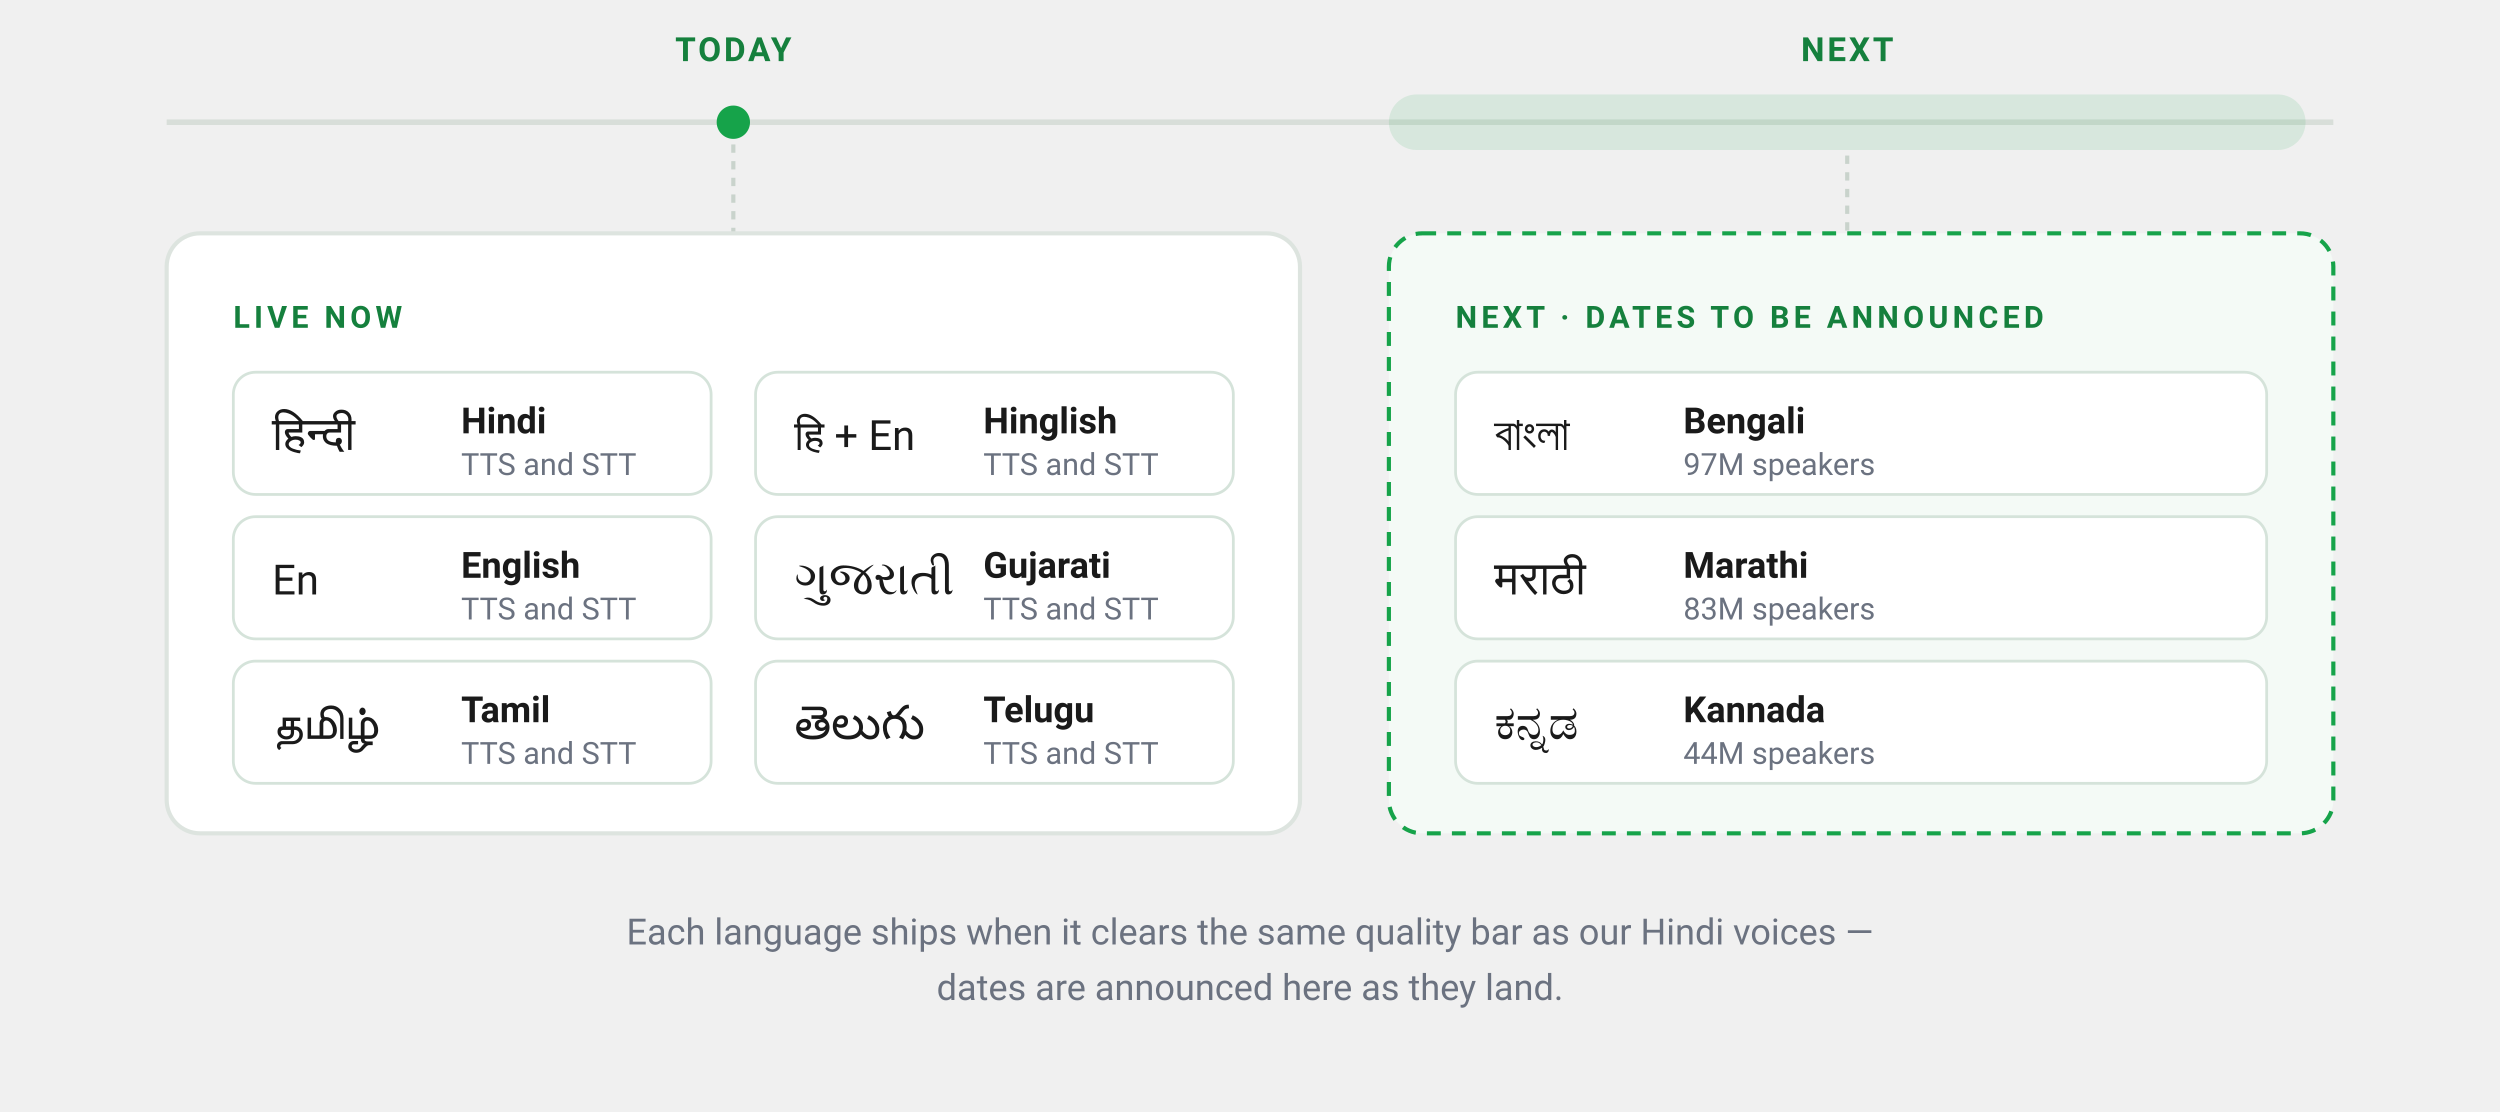
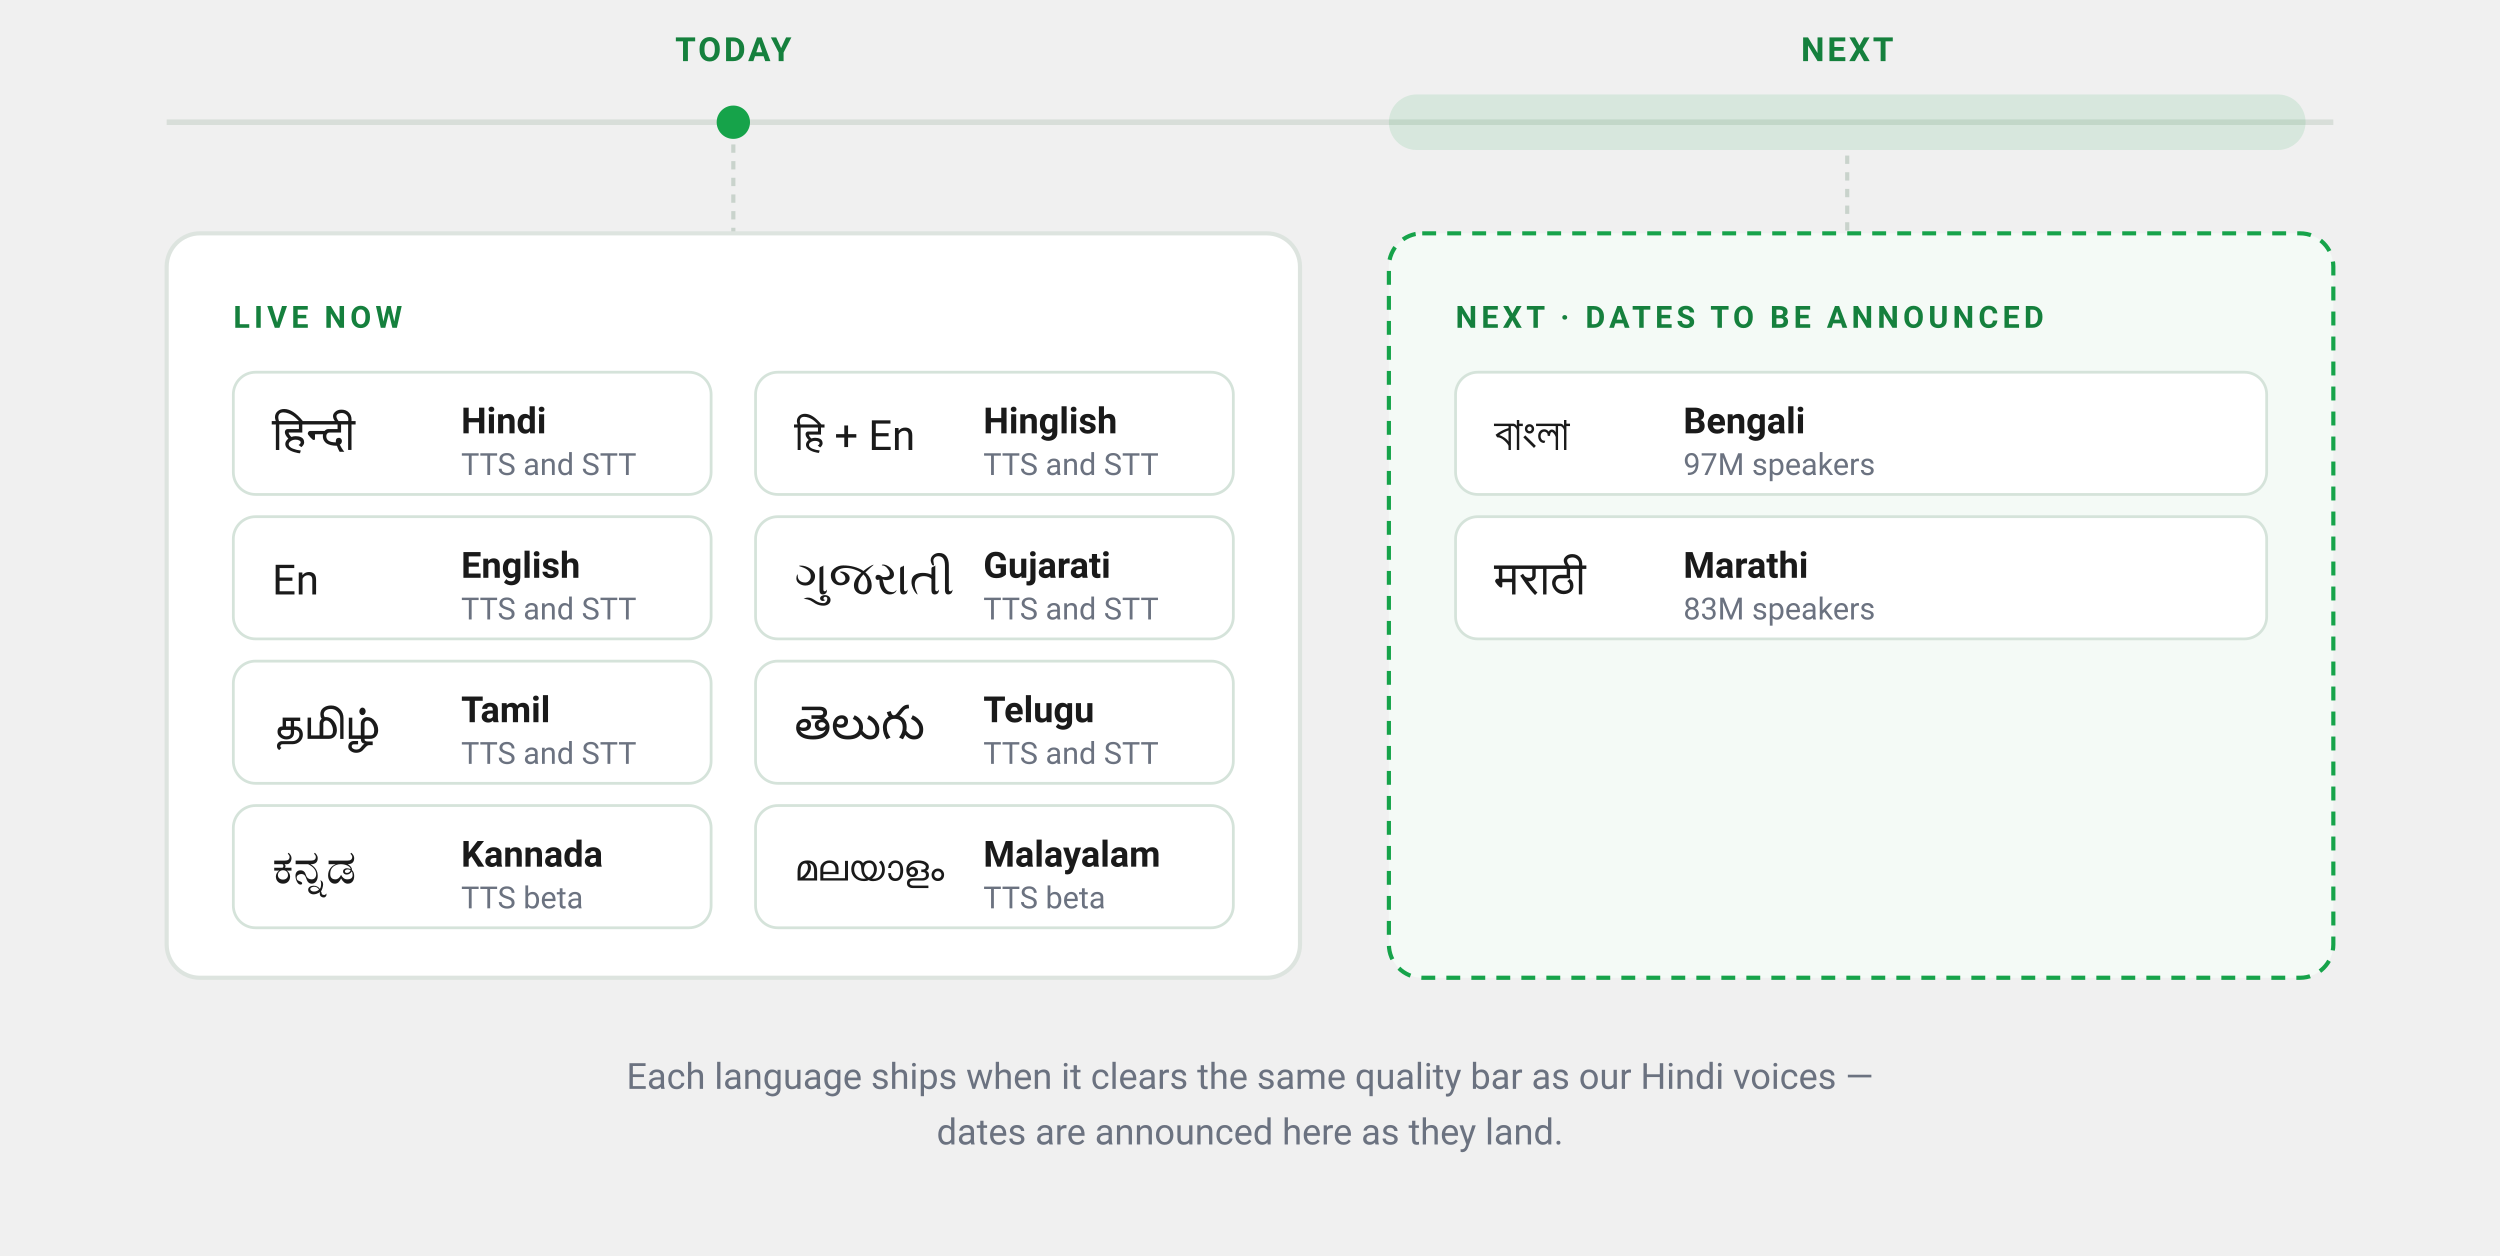
- <svg xmlns="http://www.w3.org/2000/svg" width="900" height="400" viewBox="0 0 900 400" font-family="ui-sans-serif, -apple-system, 'Segoe UI', Roboto, 'Noto Sans', sans-serif">
+ <svg xmlns="http://www.w3.org/2000/svg" width="900" height="452" viewBox="0 0 900 452" font-family="ui-sans-serif, -apple-system, 'Segoe UI', Roboto, 'Noto Sans', sans-serif">
  <line x1="60" y1="44" x2="840" y2="44" stroke="#D8DED9" stroke-width="2" />
  <rect x="500" y="34" width="330" height="20" rx="10" fill="#16A34A" opacity="0.12" />
  <circle cx="264" cy="44" r="6" fill="#16A34A" />
  <text x="264" y="22" text-anchor="middle" font-size="12" font-weight="700" fill="#15803D" letter-spacing="1">TODAY</text>
  <text x="665" y="22" text-anchor="middle" font-size="12" font-weight="700" fill="#15803D" letter-spacing="1">NEXT</text>
  <line x1="264" y1="52" x2="264" y2="84" stroke="#C9D3CC" stroke-width="1.5" stroke-dasharray="3 3" />
  <line x1="665" y1="56" x2="665" y2="84" stroke="#C9D3CC" stroke-width="1.5" stroke-dasharray="3 3" />
-   <rect x="60" y="84" width="408" height="216" rx="12" fill="#FFFFFF" stroke="#DDE4DF" stroke-width="1.5" />
+   <rect x="60" y="84" width="408" height="268" rx="12" fill="#FFFFFF" stroke="#DDE4DF" stroke-width="1.5" />
  <text x="84" y="118" font-size="11" font-weight="700" fill="#15803D" letter-spacing="1.5">LIVE NOW</text>
  <rect x="84" y="134" width="172" height="44" rx="8" fill="#FFFFFF" stroke="#D5E3DA" />
  <text x="98" y="162" font-size="17" fill="#1A1A1A">हिन्दी</text>
  <text x="166" y="156" font-size="13" font-weight="600" fill="#1A1A1A">Hindi</text>
  <text x="166" y="171" font-size="11" fill="#6B7280">TTS and STT</text>
  <rect x="272" y="134" width="172" height="44" rx="8" fill="#FFFFFF" stroke="#D5E3DA" />
  <text x="286" y="162" font-size="15" fill="#1A1A1A">हि + En</text>
  <text x="354" y="156" font-size="13" font-weight="600" fill="#1A1A1A">Hinglish</text>
  <text x="354" y="171" font-size="11" fill="#6B7280">TTS and STT</text>
  <rect x="84" y="186" width="172" height="44" rx="8" fill="#FFFFFF" stroke="#D5E3DA" />
  <text x="98" y="214" font-size="15" fill="#1A1A1A">En</text>
  <text x="166" y="208" font-size="13" font-weight="600" fill="#1A1A1A">English</text>
  <text x="166" y="223" font-size="11" fill="#6B7280">TTS and STT</text>
  <rect x="272" y="186" width="172" height="44" rx="8" fill="#FFFFFF" stroke="#D5E3DA" />
  <text x="286" y="214" font-size="17" fill="#1A1A1A">ગુજરાતી</text>
  <text x="354" y="208" font-size="13" font-weight="600" fill="#1A1A1A">Gujarati</text>
  <text x="354" y="223" font-size="11" fill="#6B7280">TTS and STT</text>
  <rect x="84" y="238" width="172" height="44" rx="8" fill="#FFFFFF" stroke="#D5E3DA" />
  <text x="98" y="266" font-size="17" fill="#1A1A1A">தமிழ்</text>
  <text x="166" y="260" font-size="13" font-weight="600" fill="#1A1A1A">Tamil</text>
  <text x="166" y="275" font-size="11" fill="#6B7280">TTS and STT</text>
  <rect x="272" y="238" width="172" height="44" rx="8" fill="#FFFFFF" stroke="#D5E3DA" />
  <text x="286" y="266" font-size="17" fill="#1A1A1A">తెలుగు</text>
  <text x="354" y="260" font-size="13" font-weight="600" fill="#1A1A1A">Telugu</text>
  <text x="354" y="275" font-size="11" fill="#6B7280">TTS and STT</text>
-   <rect x="500" y="84" width="340" height="216" rx="12" fill="#F4FAF6" stroke="#16A34A" stroke-width="1.5" stroke-dasharray="5 4" />
+   <rect x="84" y="290" width="172" height="44" rx="8" fill="#FFFFFF" stroke="#D5E3DA" />
+   <text x="98" y="318" font-size="17" fill="#1A1A1A">ಕನ್ನಡ</text>
+   <text x="166" y="312" font-size="13" font-weight="600" fill="#1A1A1A">Kannada</text>
+   <text x="166" y="327" font-size="11" fill="#6B7280">TTS beta</text>
+   <rect x="272" y="290" width="172" height="44" rx="8" fill="#FFFFFF" stroke="#D5E3DA" />
+   <text x="286" y="317" font-size="13" fill="#1A1A1A">മലയാളം</text>
+   <text x="354" y="312" font-size="13" font-weight="600" fill="#1A1A1A">Malayalam</text>
+   <text x="354" y="327" font-size="11" fill="#6B7280">TTS beta</text>
+   <rect x="500" y="84" width="340" height="268" rx="12" fill="#F4FAF6" stroke="#16A34A" stroke-width="1.5" stroke-dasharray="5 4" />
  <text x="524" y="118" font-size="11" font-weight="700" fill="#15803D" letter-spacing="1.5">NEXT · DATES TO BE ANNOUNCED</text>
  <rect x="524" y="134" width="292" height="44" rx="8" fill="#FFFFFF" stroke="#D5E3DA" />
  <text x="538" y="162" font-size="17" fill="#1A1A1A">বাংলা</text>
  <text x="606" y="156" font-size="13" font-weight="600" fill="#1A1A1A">Bengali</text>
  <text x="606" y="171" font-size="11" fill="#6B7280">97M speakers</text>
  <rect x="524" y="186" width="292" height="44" rx="8" fill="#FFFFFF" stroke="#D5E3DA" />
  <text x="538" y="214" font-size="17" fill="#1A1A1A">मराठी</text>
  <text x="606" y="208" font-size="13" font-weight="600" fill="#1A1A1A">Marathi</text>
  <text x="606" y="223" font-size="11" fill="#6B7280">83M speakers</text>
-   <rect x="524" y="238" width="292" height="44" rx="8" fill="#FFFFFF" stroke="#D5E3DA" />
-   <text x="538" y="266" font-size="17" fill="#1A1A1A">ಕನ್ನಡ</text>
-   <text x="606" y="260" font-size="13" font-weight="600" fill="#1A1A1A">Kannada</text>
-   <text x="606" y="275" font-size="11" fill="#6B7280">44M speakers</text>
-   <text x="450" y="340" text-anchor="middle" font-size="13" fill="#6B7280">Each language ships when it clears the same quality bar as our Hindi voices —</text>
-   <text x="450" y="360" text-anchor="middle" font-size="13" fill="#6B7280">dates are announced here as they land.</text>
+   <text x="450" y="392" text-anchor="middle" font-size="13" fill="#6B7280">Each language ships when it clears the same quality bar as our Hindi voices —</text>
+   <text x="450" y="412" text-anchor="middle" font-size="13" fill="#6B7280">dates are announced here as they land.</text>
</svg>
